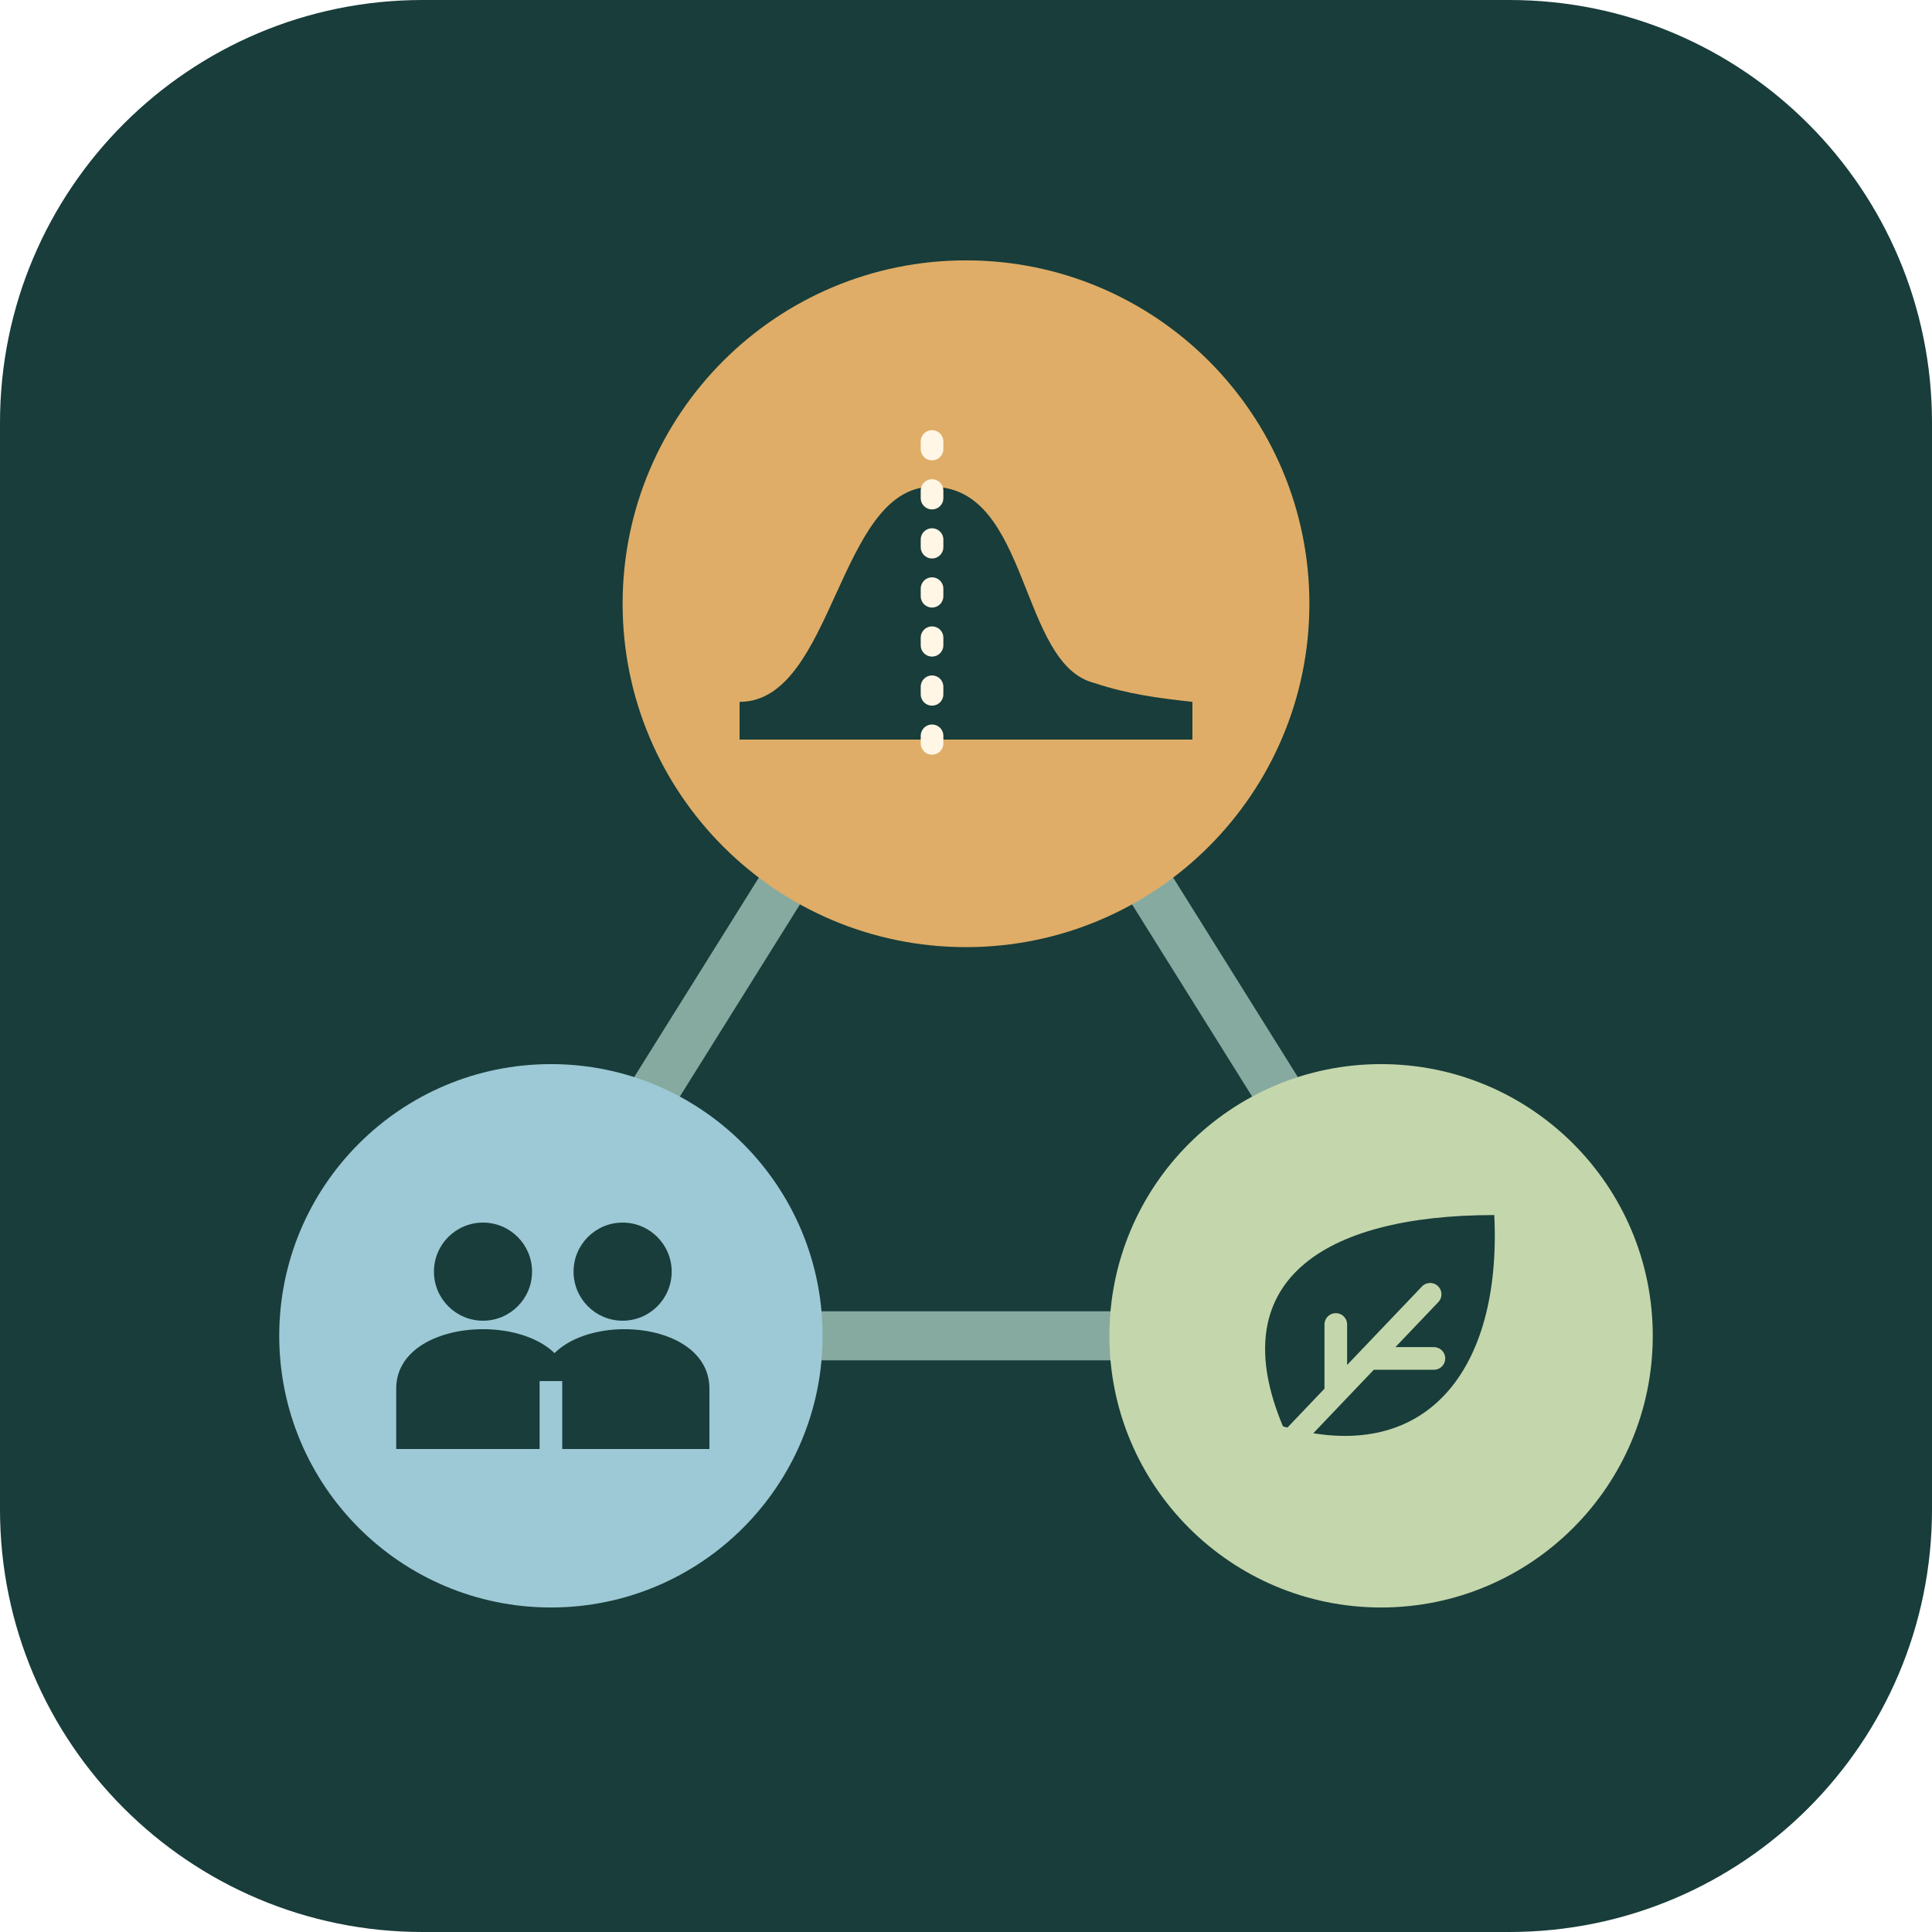
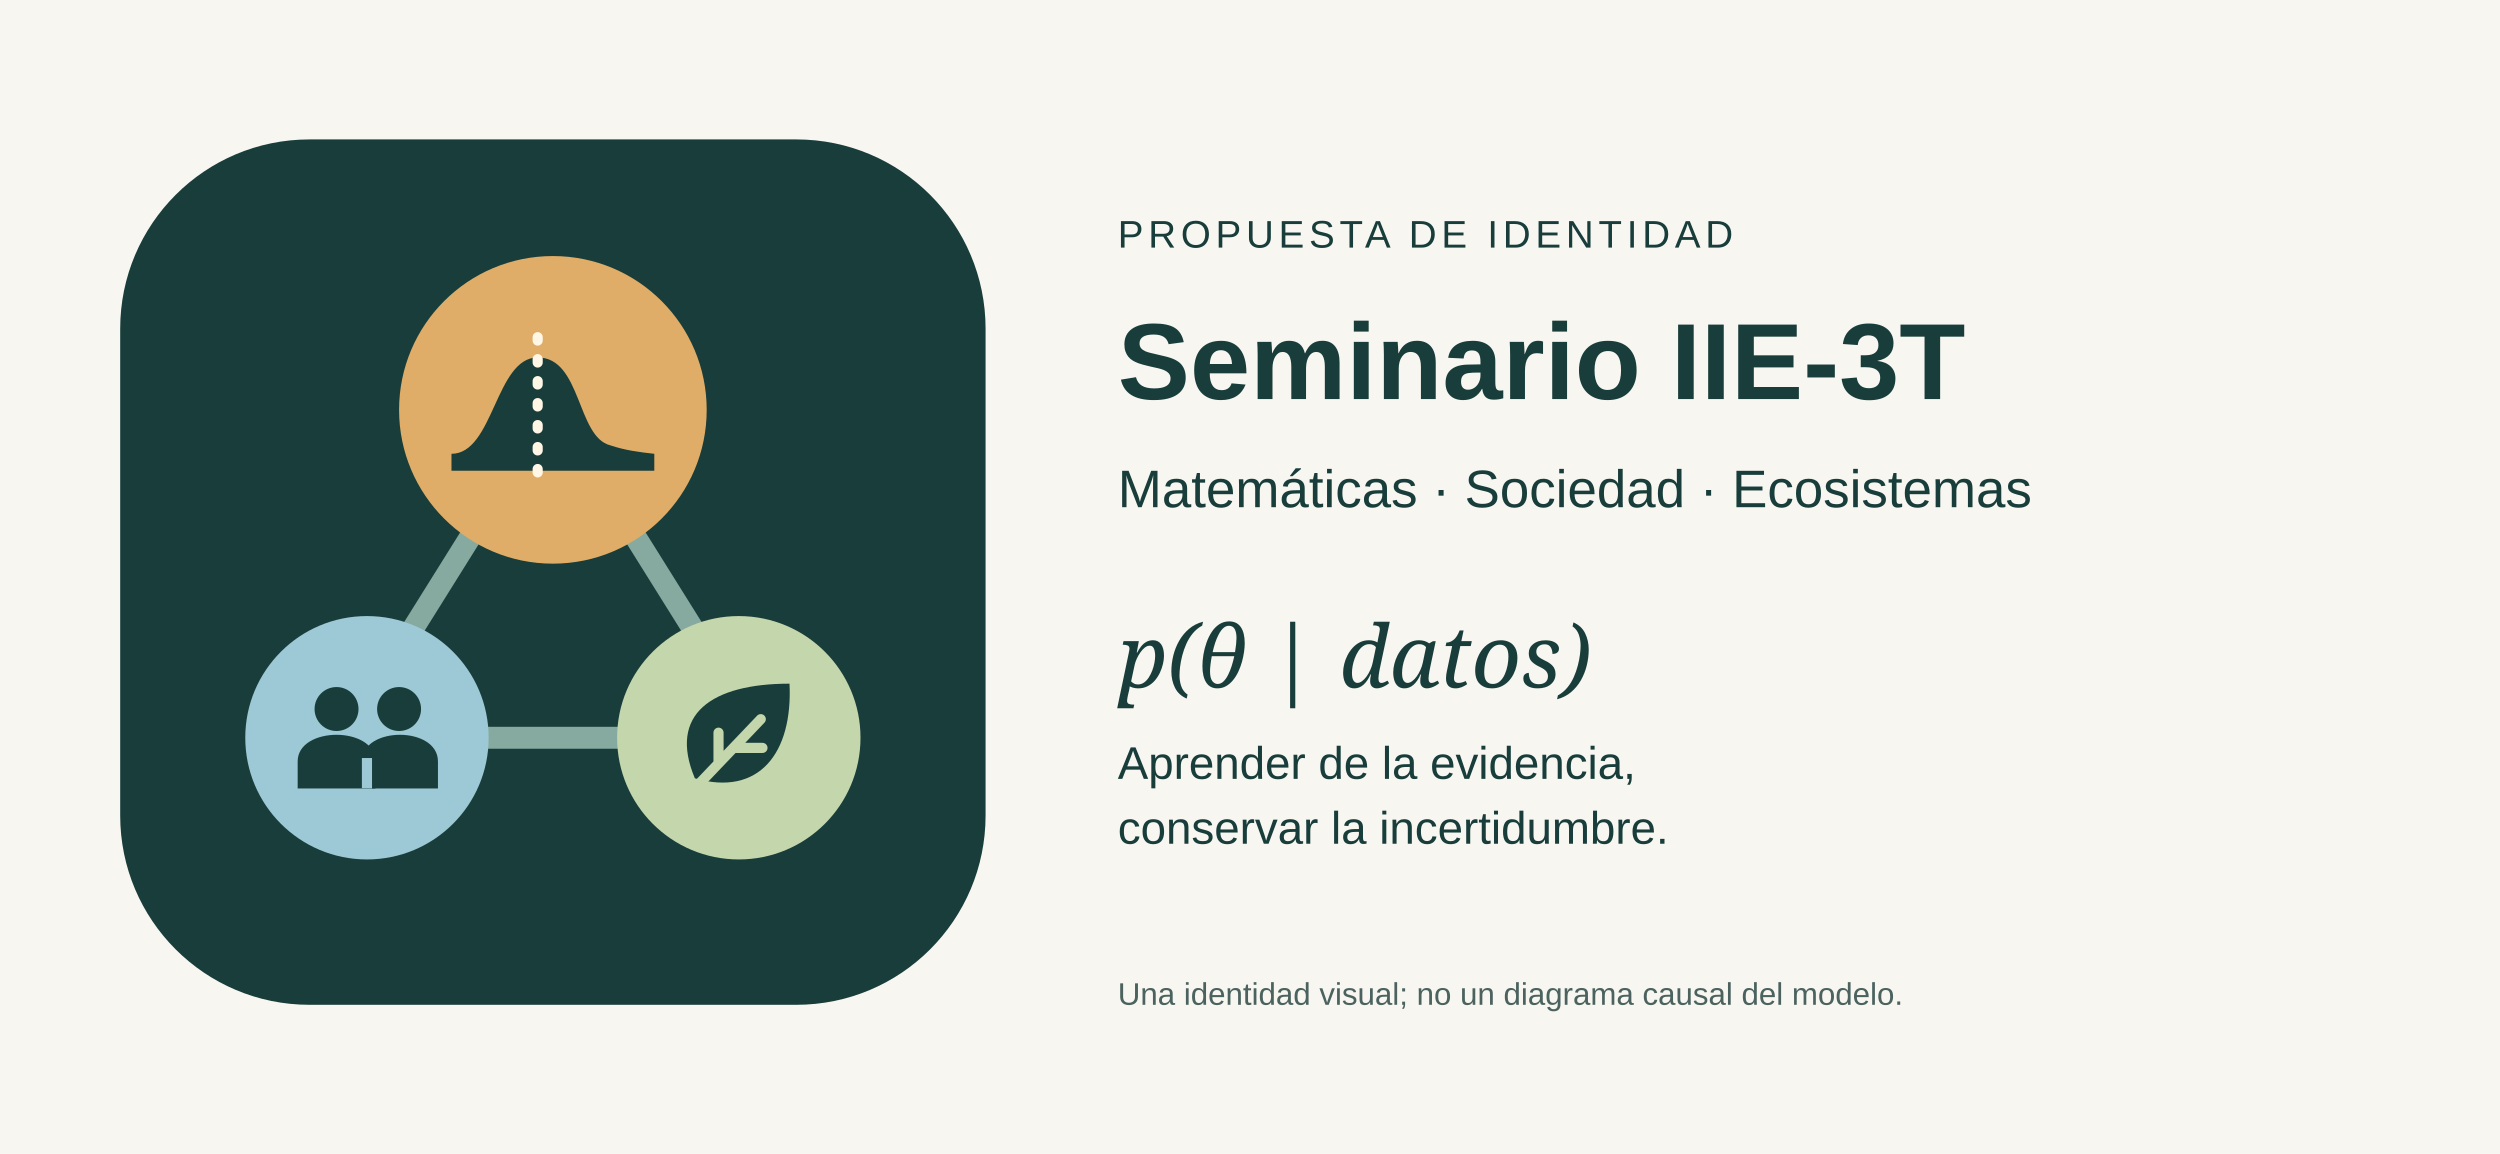
- <svg xmlns="http://www.w3.org/2000/svg" width="512" height="512" viewBox="0 0 512 512">
-   <rect width="512" height="512" rx="112" fill="#183D3A" />
-   <g fill="none" stroke="#86AAA0" stroke-width="13" stroke-linecap="round">
-     <path d="M211 229 L166 301 M301 229 L346 301 M216 354 H296" />
+ <svg xmlns="http://www.w3.org/2000/svg" width="1040" height="480" viewBox="0 0 1040 480">
+   <rect width="1040" height="480" fill="#F7F6F0" />
+   <svg x="50" y="58" width="360" height="360" viewBox="0 0 512 512">
+     <rect width="512" height="512" rx="112" fill="#183D3A" />
+     <g fill="none" stroke="#86AAA0" stroke-width="13" stroke-linecap="round">
+       <path d="M211 229 L166 301 M301 229 L346 301 M216 354 H296" />
+     </g>
+     <circle cx="256" cy="160" r="91" fill="#DFAD67" />
+     <path d="M196 186 C221 186 222 129 247 129 C273 129 270 176 290 181 C299 184 307 185 316 186 L316 196 H196 Z" fill="#183D3A" />
+     <path d="M247 117 V204" fill="none" stroke="#FFF6E6" stroke-width="6" stroke-linecap="round" stroke-dasharray="2 11" />
+     <circle cx="146" cy="354" r="72" fill="#9DC8D5" />
+     <g fill="#183D3A">
+       <circle cx="128" cy="337" r="13" />
+       <circle cx="165" cy="337" r="13" />
+       <path d="M105 384 V368 C105 347 151 347 151 368 V384 Z" />
+       <path d="M143 384 V368 C143 347 188 347 188 368 V384 Z" />
+     </g>
+     <path d="M146 366 V384" stroke="#9DC8D5" stroke-width="6" />
+     <circle cx="366" cy="354" r="72" fill="#C4D6AC" />
+     <path d="M340 378 C324 340 350 322 396 322 C398 363 378 389 340 378 Z" fill="#183D3A" />
+     <path d="M338 386 L379 343 M354 369 L354 351 M363 360 L380 360" fill="none" stroke="#C4D6AC" stroke-width="6" stroke-linecap="round" stroke-linejoin="round" />
+   </svg>
+   <g font-family="Arial, sans-serif" fill="#183D3A">
+     <text x="465" y="103" font-size="16" letter-spacing="2">PROPUESTA DE IDENTIDAD</text>
+     <text x="465" y="166" font-size="45" font-weight="bold">Seminario IIE-3T</text>
+     <text x="465" y="211" font-size="22">Matemáticas · Sociedad · Ecosistemas</text>
+     <text x="465" y="286" font-size="36" font-family="Georgia, serif" font-style="italic">p(θ | datos)</text>
+     <text x="465" y="324" font-size="19">Aprender de la evidencia,</text>
+     <text x="465" y="351" font-size="19">conservar la incertidumbre.</text>
+     <text x="465" y="418" font-size="13" fill="#4B625F">Una identidad visual; no un diagrama causal del modelo.</text>
  </g>
-   <circle cx="256" cy="160" r="91" fill="#DFAD67" />
-   <path d="M196 186 C221 186 222 129 247 129 C273 129 270 176 290 181 C299 184 307 185 316 186 L316 196 H196 Z" fill="#183D3A" />
-   <path d="M247 117 V204" fill="none" stroke="#FFF6E6" stroke-width="6" stroke-linecap="round" stroke-dasharray="2 11" />
-   <circle cx="146" cy="354" r="72" fill="#9DC8D5" />
-   <g fill="#183D3A">
-     <circle cx="128" cy="337" r="13" />
-     <circle cx="165" cy="337" r="13" />
-     <path d="M105 384 V368 C105 347 151 347 151 368 V384 Z" />
-     <path d="M143 384 V368 C143 347 188 347 188 368 V384 Z" />
-   </g>
-   <path d="M146 366 V384" stroke="#9DC8D5" stroke-width="6" />
-   <circle cx="366" cy="354" r="72" fill="#C4D6AC" />
-   <path d="M340 378 C324 340 350 322 396 322 C398 363 378 389 340 378 Z" fill="#183D3A" />
-   <path d="M338 386 L379 343 M354 369 L354 351 M363 360 L380 360" fill="none" stroke="#C4D6AC" stroke-width="6" stroke-linecap="round" stroke-linejoin="round" />
</svg>
